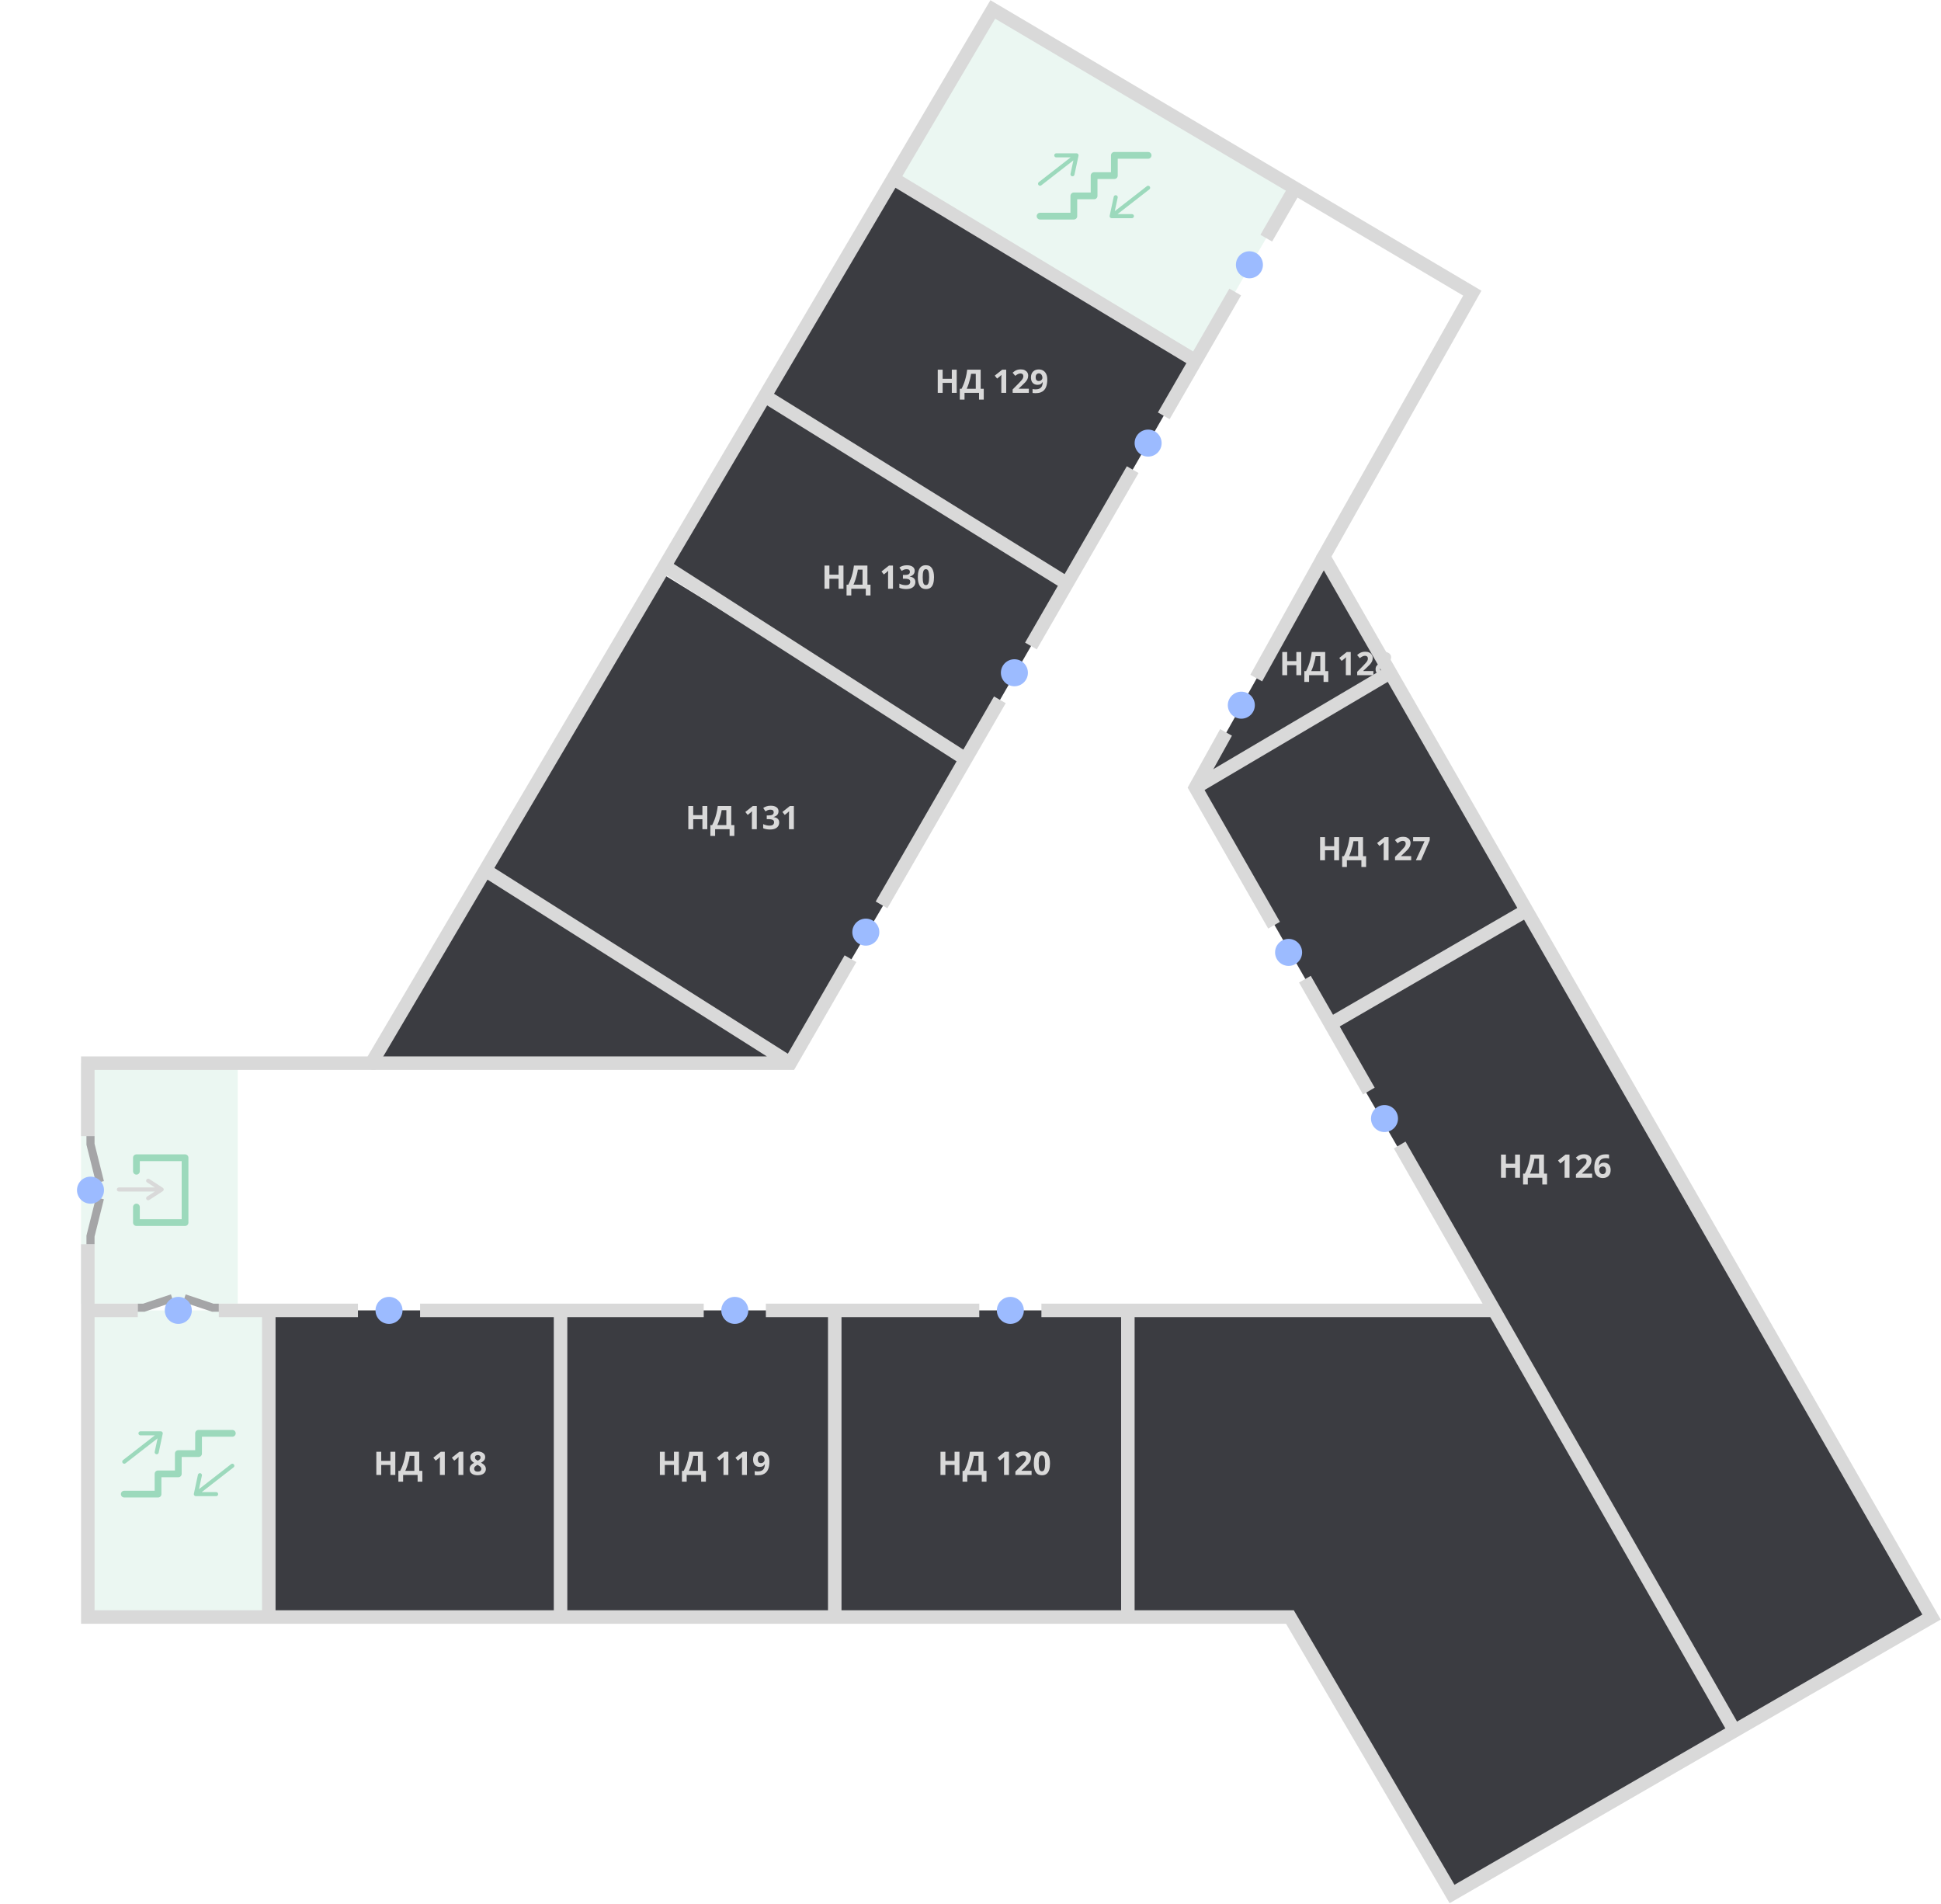
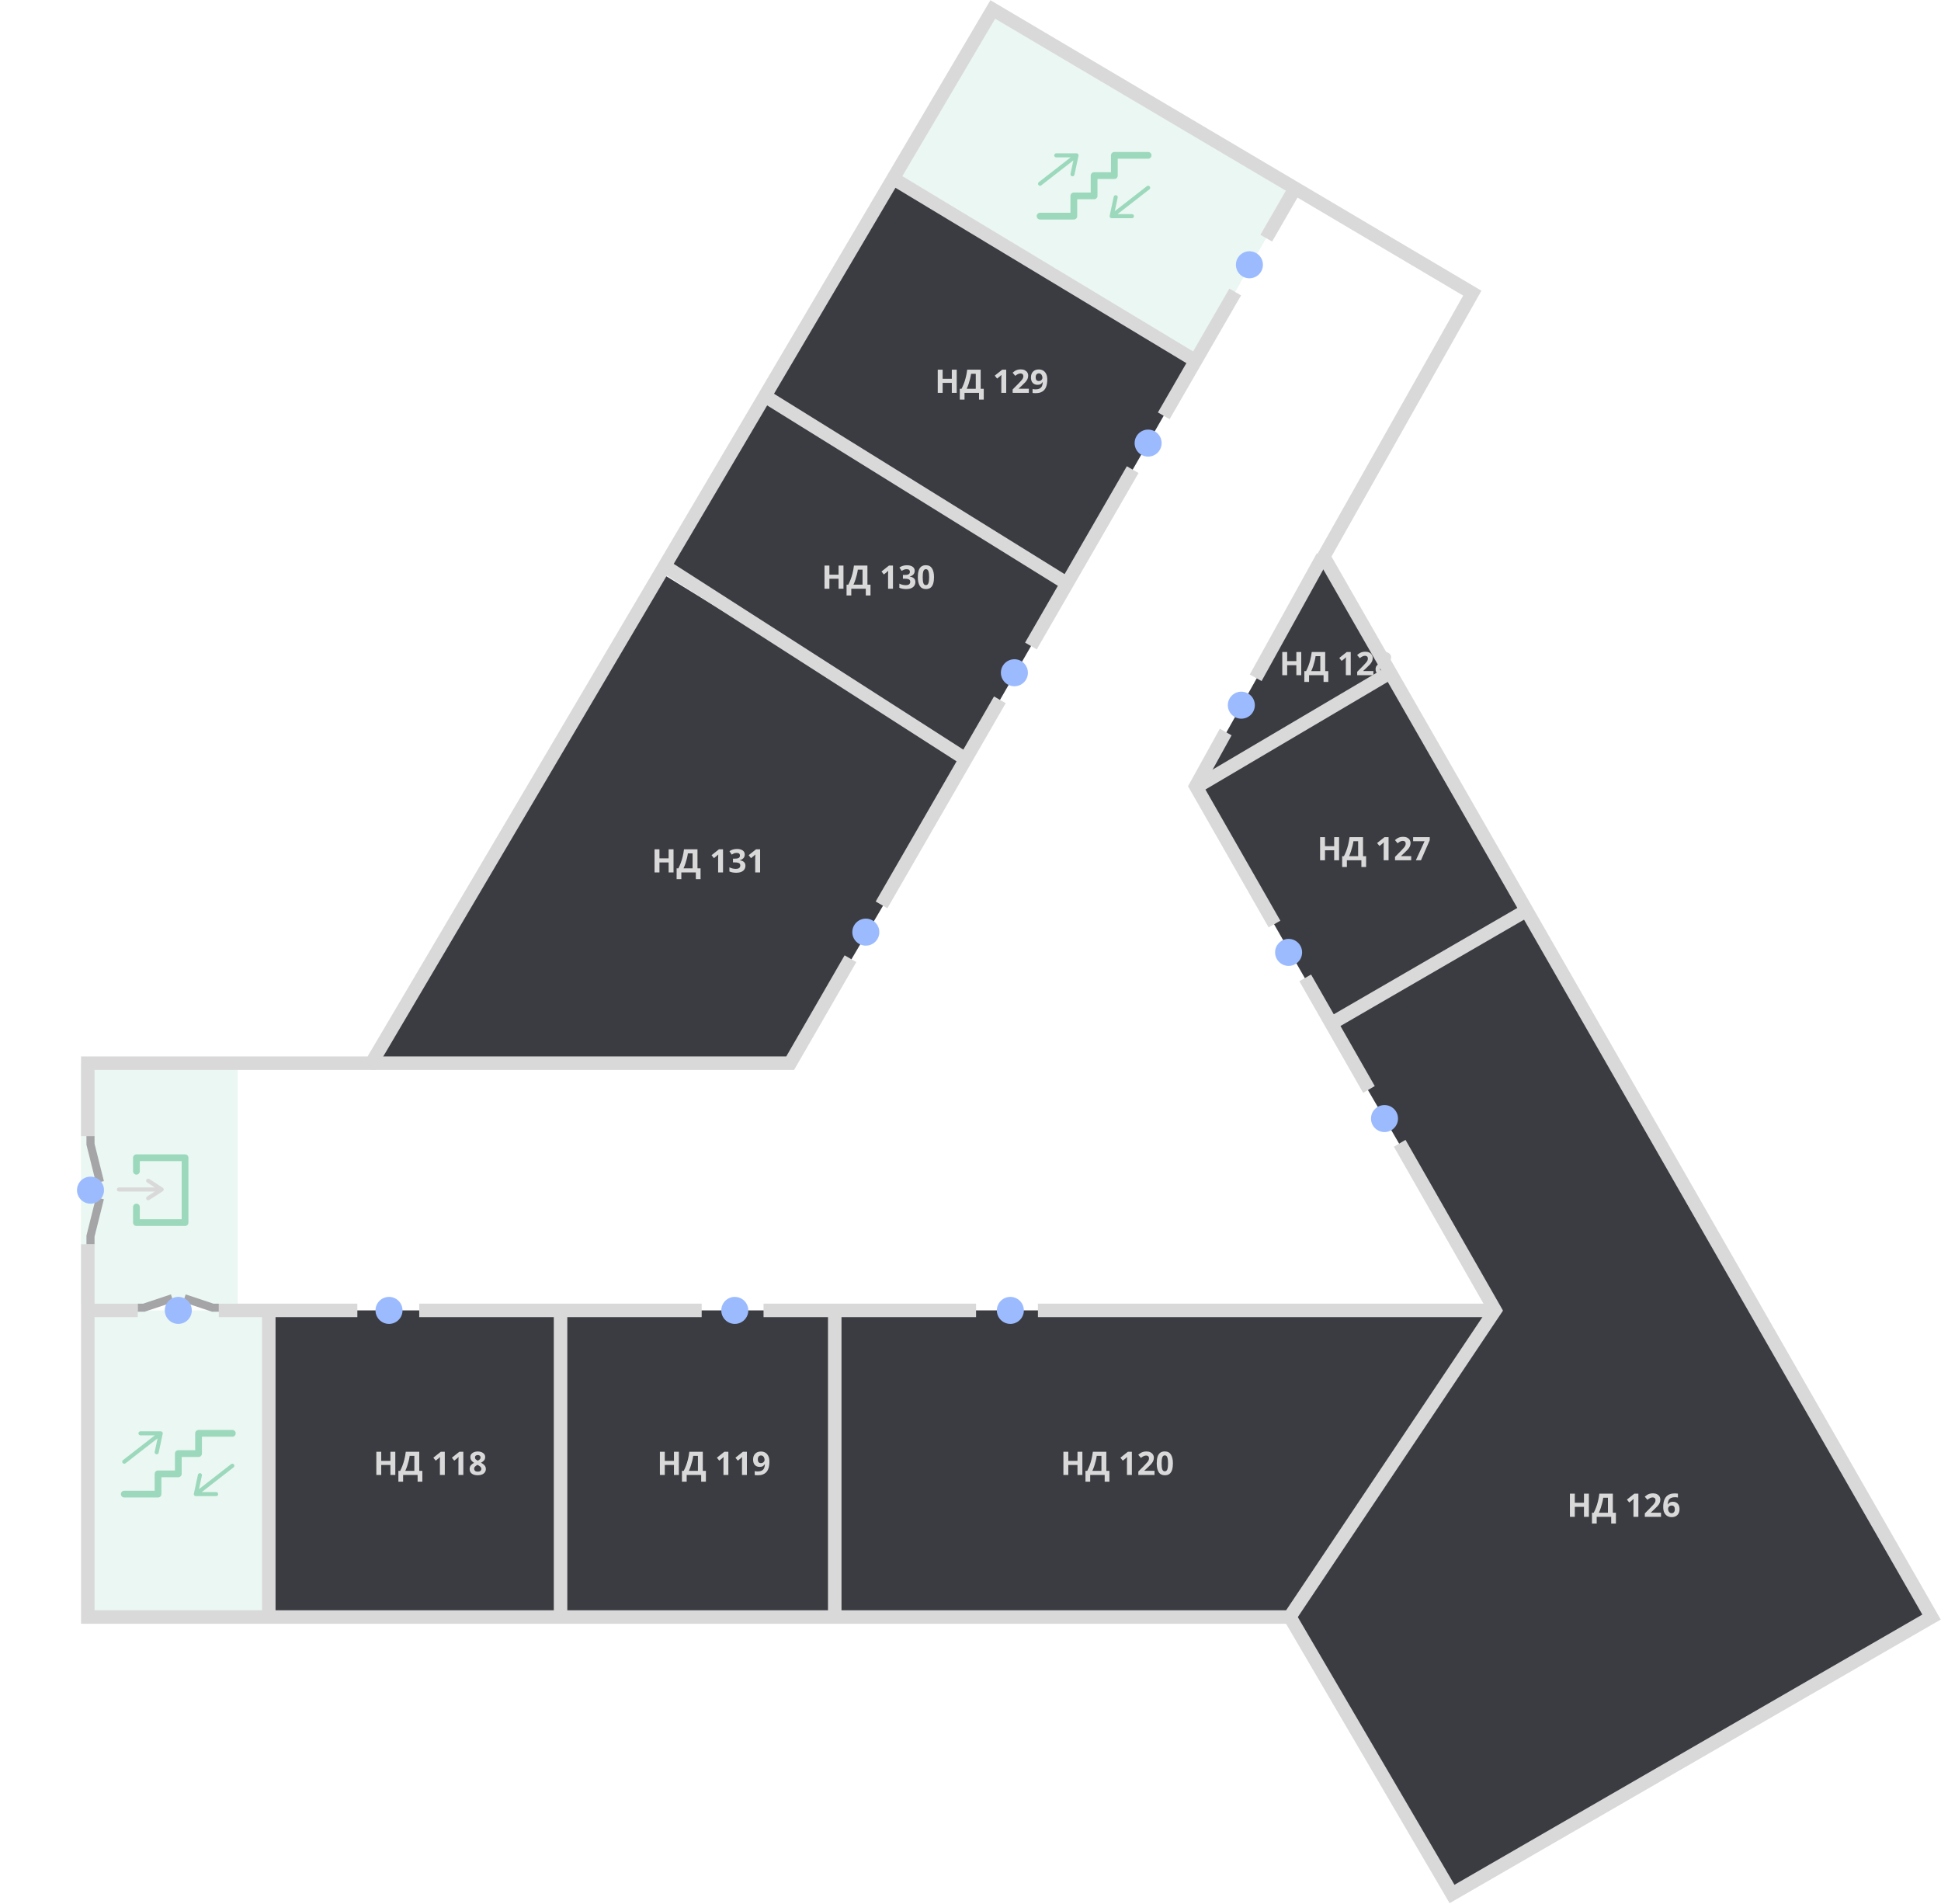
<svg xmlns="http://www.w3.org/2000/svg" width="1437" height="1409" viewBox="0 0 1437 1409" fill="none">
  <g id="ND-1">
    <g id="Spaces">
-       <path id="!nd-1-2" d="M585 787L275 786L359 644L585 787Z" fill="#3B3C41" />
-       <path id="!nd-1-1" d="M955 1197L1075 1402L1284 1281L1107 970H835V1197H955Z" fill="#3B3C41" />
      <path id="nd-1-stair-2" opacity="0.2" d="M661 132L735 8L959 139L885 267L661 132Z" fill="#9CD9BC" />
      <rect id="nd-1-stair-1" opacity="0.2" x="65" y="970" width="134" height="227" fill="#9CD9BC" />
-       <path id="nd-131" d="M359 644L487.5 423L716.5 564L585 787L359 644Z" fill="#3B3C41" />
+       <path id="nd-131" d="M277.5 785L487.5 423L716.5 564L585 787L277.5 785Z" fill="#3B3C41" />
      <path id="nd-130" d="M491 421L566 293L790 432L715 562L491 421Z" fill="#3B3C41" />
      <path id="nd-129" d="M566 293L661 132L885 267L790 432L566 293Z" fill="#3B3C41" />
      <path id="nd-128" d="M885 583L981 412L1029 498L885 583Z" fill="#3B3C41" />
      <path id="nd-127" d="M886 584L1030 499L1130.43 674L985.433 758L886 584Z" fill="#3B3C41" />
-       <path id="nd-126" d="M981 756L1130 674L1430 1197L1284 1281L981 756Z" fill="#3B3C41" />
-       <path id="nd-120" d="M618 970H835V1197H618V970Z" fill="#3B3C41" />
+       <path id="nd-120" d="M618 970H1106.5L957.5 1197H618V970Z" fill="#3B3C41" />
      <rect id="nd-119" x="415" y="970" width="203" height="227" fill="#3B3C41" />
      <rect id="nd-118" x="199" y="970" width="216" height="227" fill="#3B3C41" />
      <rect id="nd-1-enter" opacity="0.2" x="60" y="787" width="116" height="178" fill="#9CD9BC" />
+       <path id="nd-126" d="M984 757.5L1130 671L1430 1198.5L1076 1402L957 1198.5L1106.5 968L984 757.5Z" fill="#3B3C41" />
    </g>
    <g id="Walls">
      <path id="Vector 14" d="M415 970L415 1197" stroke="#D9D9D9" stroke-width="10" />
      <path id="Vector 17" d="M199 970L199 1197" stroke="#D9D9D9" stroke-width="10" />
      <path id="Vector 30" d="M102 970L65 970" stroke="#D9D9D9" stroke-width="10" />
      <path id="Vector 15" d="M618 970L618 1197" stroke="#D9D9D9" stroke-width="10" />
-       <path id="Vector 16" d="M835 970L835 1196" stroke="#D9D9D9" stroke-width="10" />
+       <path id="Vector 16" d="M1108.5 967.5L955.5 1196" stroke="#D9D9D9" stroke-width="10" />
      <path id="Vector 23" d="M1029 498L885 583" stroke="#D9D9D9" stroke-width="10" />
      <path id="Vector 35" d="M1130 674L985 758" stroke="#D9D9D9" stroke-width="10" />
      <path id="Vector 31" d="M885 267L661 132" stroke="#D9D9D9" stroke-width="10" />
      <path id="Vector 32" d="M790 432L566 293" stroke="#D9D9D9" stroke-width="10" />
      <path id="Vector 33" d="M715 562L492 419" stroke="#D9D9D9" stroke-width="10" />
-       <path id="Subtract" fill-rule="evenodd" clip-rule="evenodd" d="M311 975H521V965H311V975ZM265 965H162V975H265V965ZM835 975H771V965H835H1106V975H835ZM567 965H725V975H567V965Z" fill="#D9D9D9" />
-       <path id="Subtract_2" fill-rule="evenodd" clip-rule="evenodd" d="M589.331 789.499L633.964 712.167L625.304 707.167L583.273 779.99L361.673 639.775L356.327 648.225L567.747 782H275.001L275.001 792H585.001H587.888L589.331 789.499ZM842.913 350.138L767.569 480.68L758.909 475.68L834.253 345.138L842.913 350.138ZM735.915 515.52L744.575 520.52L656.958 672.327L648.298 667.327L735.915 515.52ZM941.796 178.81L963.33 141.499L954.669 136.501L933.136 173.81L941.796 178.81ZM918.802 218.651L910.141 213.651L857.247 305.297L865.907 310.297L918.802 218.651Z" fill="#D9D9D9" />
-       <path id="Subtract_3" fill-rule="evenodd" clip-rule="evenodd" d="M947.584 682.408L890.739 582.965L912.062 544.584L903.333 539.705L880.629 580.572L879.26 583.035L880.659 585.481L938.893 687.354L947.584 682.408ZM970.413 722.344L961.721 727.29L1009.1 810.178L1017.73 805.116L970.413 722.344ZM984.37 414.428L934.401 504.373L925.672 499.493L975.629 409.572L984.37 414.428ZM1040.56 845.054L1031.93 850.117L1279.66 1283.48L1288.34 1278.52L1040.56 845.054Z" fill="#D9D9D9" />
+       <path id="Subtract" fill-rule="evenodd" clip-rule="evenodd" d="M310.369 975H519.479V965H310.369V975ZM264.564 965H162V975H264.564V965ZM833.574 975H768.42L768.419 965H833.574H1104V975H833.574ZM565.284 965H722.614V975H565.284V965Z" fill="#D9D9D9" />
+       <path id="Subtract_2" fill-rule="evenodd" clip-rule="evenodd" d="M589.331 789.499L633.964 712.167L625.304 707.167L582.113 782H275.001L275.001 792H585.001H587.888L589.331 789.499ZM842.913 350.138L767.569 480.68L758.909 475.68L834.253 345.138L842.913 350.138ZM735.915 515.52L744.575 520.52L656.958 672.327L648.298 667.327L735.915 515.52ZM941.796 178.81L963.33 141.499L954.669 136.501L933.136 173.81L941.796 178.81ZM918.802 218.651L910.141 213.651L857.247 305.297L865.907 310.297L918.802 218.651Z" fill="#D9D9D9" />
+       <path id="Subtract_3" fill-rule="evenodd" clip-rule="evenodd" d="M947.886 681.541L890.989 581.928L911.792 544.308L903.073 539.414L880.891 579.525L879.527 581.992L880.927 584.444L939.217 686.494L947.886 681.541ZM970.639 721.376L961.97 726.329L1009.19 808.997L1017.79 803.927L970.639 721.376ZM983.612 414.435L933.994 504.161L925.274 499.267L974.879 409.565L983.612 414.435ZM1040.55 843.763L1031.94 848.833L1104 974.988L1112.66 970.02L1040.55 843.763Z" fill="#D9D9D9" />
      <path id="Subtract_4" fill-rule="evenodd" clip-rule="evenodd" d="M737.546 2.697L733.237 0.147L730.693 4.46L272.144 781.999L65 781.999H60V786.999L60 841H70V791.999L275 791.999H277.856L279.307 789.539L736.763 13.852L1083.24 218.81L975.645 409.543L974.248 412.02L975.662 414.487L1423.18 1195.16L1076.8 1395.18L959.315 1194.47L957.867 1192H955H70V921.023H60V1197V1202H65H952.133L1070.68 1404.53L1073.2 1408.82L1077.5 1406.33L1432.5 1201.33L1436.82 1198.84L1434.34 1194.51L985.752 411.98L1094.35 219.457L1096.76 215.19L1092.55 212.697L737.546 2.697Z" fill="#D9D9D9" />
    </g>
    <g id="Textes">
      <text id="b_nd_131" fill="#D9D9D9" xml:space="preserve" style="white-space: pre" font-family="GothamSSm" font-size="24" font-weight="bold" letter-spacing="0em">
-         <tspan x="507.438" y="613.8">НД 131</tspan>
+         <tspan x="482.438" y="645.8">НД 131</tspan>
      </text>
      <text id="b_nd_130" fill="#D9D9D9" xml:space="preserve" style="white-space: pre" font-family="GothamSSm" font-size="24" font-weight="bold" letter-spacing="0em">
        <tspan x="608.254" y="435.8">НД 130</tspan>
      </text>
      <text id="b_nd_129" fill="#D9D9D9" xml:space="preserve" style="white-space: pre" font-family="GothamSSm" font-size="24" font-weight="bold" letter-spacing="0em">
        <tspan x="692.094" y="290.8">НД 129</tspan>
      </text>
      <text id="b_nd_128" fill="#D9D9D9" xml:space="preserve" style="white-space: pre" font-family="GothamSSm" font-size="24" font-weight="bold" letter-spacing="0em">
        <tspan x="947.164" y="499.8">НД 128</tspan>
      </text>
      <text id="b_nd_127" fill="#D9D9D9" xml:space="preserve" style="white-space: pre" font-family="GothamSSm" font-size="24" font-weight="bold" letter-spacing="0em">
        <tspan x="975.168" y="636.8">НД 127</tspan>
      </text>
      <text id="b_nd_126" fill="#D9D9D9" xml:space="preserve" style="white-space: pre" font-family="GothamSSm" font-size="24" font-weight="bold" letter-spacing="0em">
-         <tspan x="1109.11" y="871.8">НД 126</tspan>
+         <tspan x="1160.11" y="1122.8">НД 126</tspan>
      </text>
      <text id="b_nd_120" fill="#D9D9D9" xml:space="preserve" style="white-space: pre" font-family="GothamSSm" font-size="24" font-weight="bold" letter-spacing="0em">
-         <tspan x="694.125" y="1091.8">НД 120</tspan>
+         <tspan x="785.125" y="1091.8">НД 120</tspan>
      </text>
      <text id="b_nd_119" fill="#D9D9D9" xml:space="preserve" style="white-space: pre" font-family="GothamSSm" font-size="24" font-weight="bold" letter-spacing="0em">
        <tspan x="486.387" y="1091.8">НД 119</tspan>
      </text>
      <text id="b_nd_118" fill="#D9D9D9" xml:space="preserve" style="white-space: pre" font-family="GothamSSm" font-size="24" font-weight="bold" letter-spacing="0em">
        <tspan x="276.457" y="1091.8">НД 118</tspan>
      </text>
    </g>
    <g id="Icons">
      <g id="Stair">
        <g id="Stair frame">
          <path id="Vector 152" d="M172 1061H147V1076H132V1091H117V1106H92" stroke="#9CD9BC" stroke-width="5" stroke-linecap="round" stroke-linejoin="round" />
          <path id="Vector 154" d="M104 1061H119M119 1061L116 1075M119 1061L92 1082" stroke="#9CD9BC" stroke-width="3" stroke-linecap="round" stroke-linejoin="round" />
          <path id="Vector 155" d="M160 1106H145M145 1106L148 1092M145 1106L172 1085" stroke="#9CD9BC" stroke-width="3" stroke-linecap="round" stroke-linejoin="round" />
        </g>
      </g>
      <g id="Stair_2">
        <g id="Stair frame_2">
          <path id="Vector 152_2" d="M850 115H825V130H810V145H795V160H770" stroke="#9CD9BC" stroke-width="5" stroke-linecap="round" stroke-linejoin="round" />
          <path id="Vector 154_2" d="M782 115H797M797 115L794 129M797 115L770 136" stroke="#9CD9BC" stroke-width="3" stroke-linecap="round" stroke-linejoin="round" />
          <path id="Vector 155_2" d="M838 160H823M823 160L826 146M823 160L850 139" stroke="#9CD9BC" stroke-width="3" stroke-linecap="round" stroke-linejoin="round" />
        </g>
      </g>
      <g id="Doors">
        <path id="Vector 301" d="M136.5 961L157.5 968L162 968" stroke="#A5A5A7" stroke-width="6" />
        <path id="Vector 302" d="M127.5 961L106.5 968L102 968" stroke="#A5A5A7" stroke-width="6" />
      </g>
      <g id="Doors_2">
        <path id="Vector 301_2" d="M74 875L67 847L67 841" stroke="#A5A5A7" stroke-width="6" />
        <path id="Vector 302_2" d="M74 887L67 915L67 921" stroke="#A5A5A7" stroke-width="6" />
      </g>
      <g id="Enter">
        <path id="Rectangle 242" d="M101 867V857H137V905H101L101 893.5" stroke="#9CD9BC" stroke-width="5" stroke-linecap="round" stroke-linejoin="round" />
        <g id="Group 26">
          <path id="Vector 325" d="M88 880.5H119.7M119.7 880.5L109.7 874M119.7 880.5L109.7 887" stroke="#D9D9D9" stroke-width="3" stroke-miterlimit="1" stroke-linecap="round" stroke-linejoin="round" />
        </g>
      </g>
    </g>
    <g id="Entrances">
      <circle id="12" cx="751" cy="498" r="10" fill="#9CBBFF" />
      <circle id="11" cx="850" cy="328" r="10" fill="#9CBBFF" />
      <circle id="10" cx="925" cy="196" r="10" fill="#9CBBFF" />
      <circle id="9" cx="919" cy="522" r="10" fill="#9CBBFF" />
      <circle id="8" cx="954" cy="705" r="10" fill="#9CBBFF" />
      <circle id="7" cx="1025" cy="828" r="10" fill="#9CBBFF" />
      <circle id="5" cx="748" cy="970" r="10" fill="#9CBBFF" />
      <circle id="4" cx="544" cy="970" r="10" fill="#9CBBFF" />
      <circle id="3" cx="288" cy="970" r="10" fill="#9CBBFF" />
      <circle id="2" cx="132" cy="970" r="10" fill="#9CBBFF" />
      <circle id="1" cx="67" cy="881" r="10" fill="#9CBBFF" />
      <circle id="13" cx="641" cy="690" r="10" fill="#9CBBFF" />
    </g>
  </g>
</svg>
